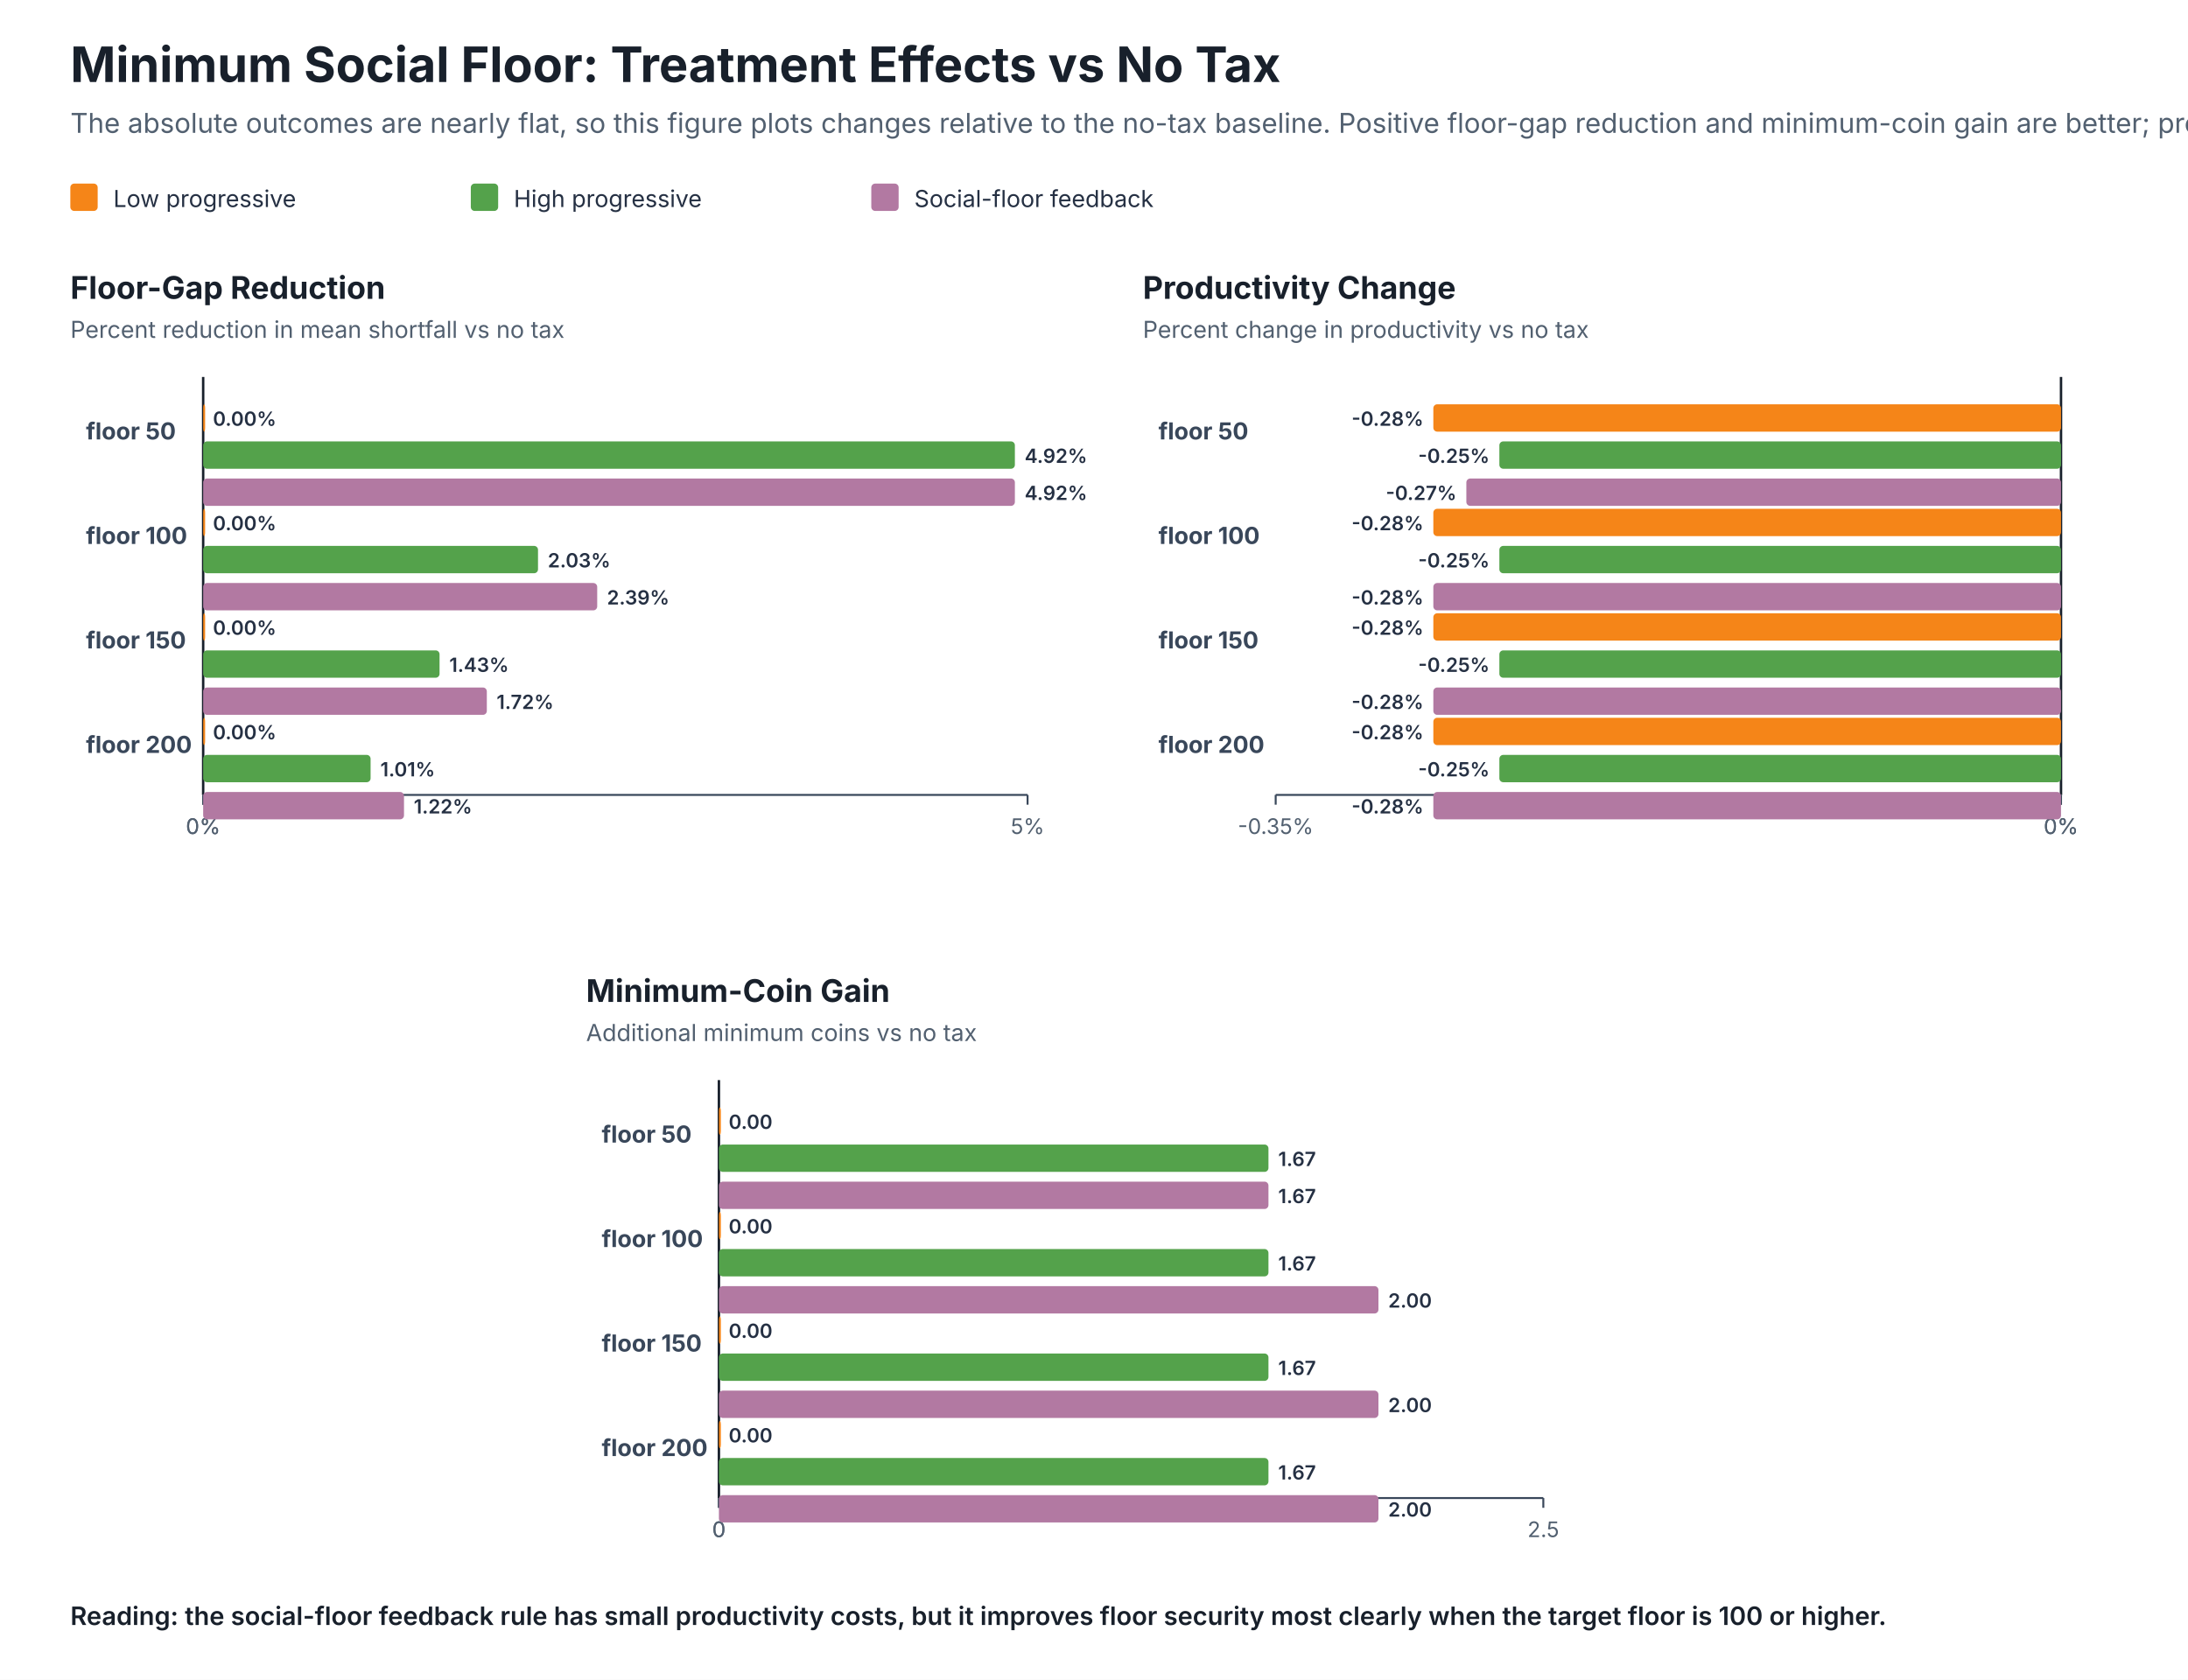
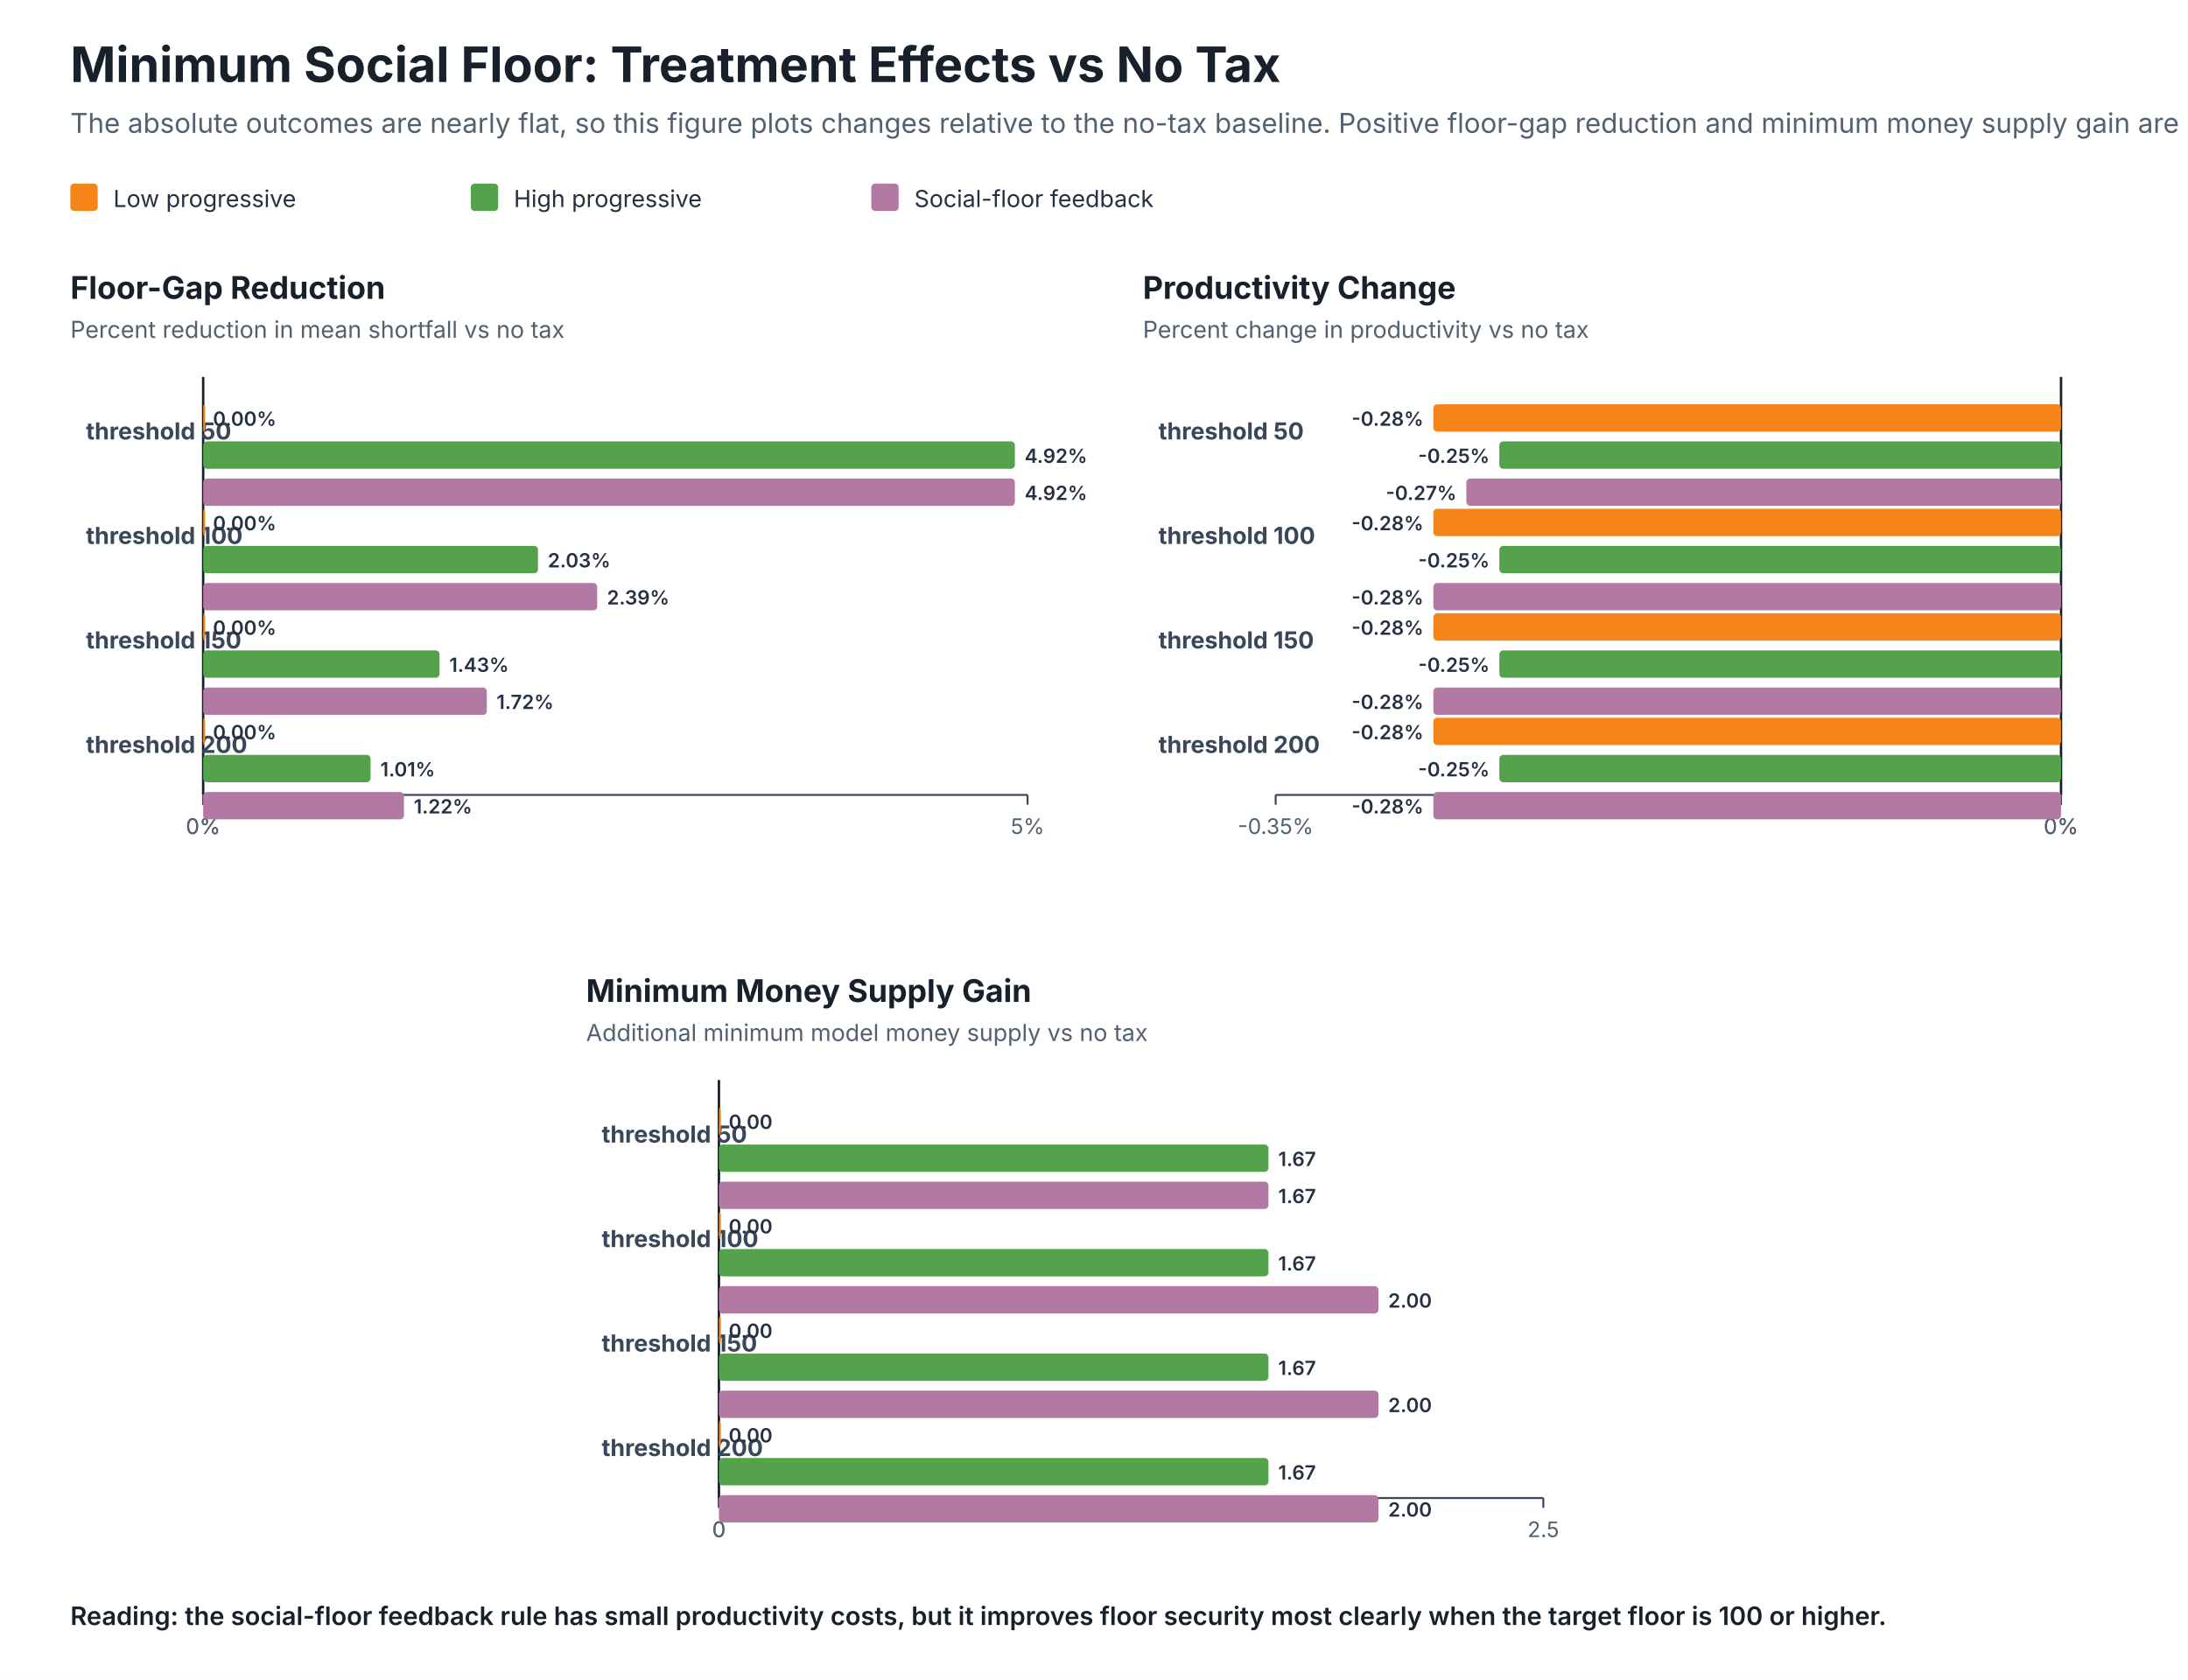
<svg xmlns="http://www.w3.org/2000/svg" width="1120" height="860" viewBox="0 0 1120 860" role="img" aria-label="Social floor treatment effects relative to no tax">
  <style>
  .title { font: 700 25px system-ui, -apple-system, BlinkMacSystemFont, "Segoe UI", sans-serif; fill: #18202b; }
  .subtitle { font: 400 14px system-ui, -apple-system, BlinkMacSystemFont, "Segoe UI", sans-serif; fill: #526070; }
  .panel-title { font: 700 16px system-ui, -apple-system, BlinkMacSystemFont, "Segoe UI", sans-serif; fill: #18202b; }
  .panel-subtitle { font: 400 12px system-ui, -apple-system, BlinkMacSystemFont, "Segoe UI", sans-serif; fill: #526070; }
  .legend { font: 12px system-ui, -apple-system, BlinkMacSystemFont, "Segoe UI", sans-serif; fill: #253043; }
  .floor-label { font: 700 12px system-ui, -apple-system, BlinkMacSystemFont, "Segoe UI", sans-serif; fill: #39475a; }
  .tick-label { font: 11px system-ui, -apple-system, BlinkMacSystemFont, "Segoe UI", sans-serif; fill: #526070; }
  .value-label { font: 600 10px system-ui, -apple-system, BlinkMacSystemFont, "Segoe UI", sans-serif; fill: #253043; }
  .axis { stroke: #39475a; stroke-width: 1; }
  .tick { stroke: #39475a; stroke-width: 1; }
  .zero { stroke: #18202b; stroke-width: 1.25; }
  .note { font: 600 13px system-ui, -apple-system, BlinkMacSystemFont, "Segoe UI", sans-serif; fill: #18202b; }
</style>
  <rect width="1120" height="860" fill="#ffffff" />
  <text x="36" y="42" class="title">Minimum Social Floor: Treatment Effects vs No Tax</text>
-   <text x="36" y="68" class="subtitle">The absolute outcomes are nearly flat, so this figure plots changes relative to the no-tax baseline. Positive floor-gap reduction and minimum-coin gain are better; productivity deltas are the cost.</text>
+   <text x="36" y="68" class="subtitle">The absolute outcomes are nearly flat, so this figure plots changes relative to the no-tax baseline. Positive floor-gap reduction and minimum money supply gain are better; productivity deltas are the cost.</text>
  <rect x="36" y="94" width="14" height="14" fill="#F58518" rx="2" />
  <text x="58" y="106" class="legend">Low progressive</text>
  <rect x="241" y="94" width="14" height="14" fill="#54A24B" rx="2" />
  <text x="263" y="106" class="legend">High progressive</text>
  <rect x="446" y="94" width="14" height="14" fill="#B279A2" rx="2" />
  <text x="468" y="106" class="legend">Social-floor feedback</text>
  <text x="36" y="153" class="panel-title">Floor-Gap Reduction</text>
  <text x="36" y="173" class="panel-subtitle">Percent reduction in mean shortfall vs no tax</text>
  <line x1="104" y1="407" x2="526" y2="407" class="axis" />
  <line x1="104.0" y1="193" x2="104.0" y2="407" class="zero" />
  <line x1="104.0" y1="407" x2="104.0" y2="412" class="tick" />
  <text x="104.0" y="427" class="tick-label" text-anchor="middle">0%</text>
  <line x1="104.0" y1="407" x2="104.0" y2="412" class="tick" />
  <text x="104.0" y="427" class="tick-label" text-anchor="middle">0%</text>
  <line x1="526.0" y1="407" x2="526.0" y2="412" class="tick" />
  <text x="526.0" y="427" class="tick-label" text-anchor="middle">5%</text>
-   <text x="44" y="225.0" class="floor-label">floor 50</text>
+   <text x="44" y="225.0" class="floor-label">threshold 50</text>
  <rect x="104.0" y="207.0" width="1.0" height="14" fill="#F58518" rx="2" />
  <text x="109.0" y="218.0" class="value-label" text-anchor="start">0.00%</text>
  <rect x="104.0" y="226.0" width="415.5" height="14" fill="#54A24B" rx="2" />
  <text x="524.5" y="237.0" class="value-label" text-anchor="start">4.92%</text>
  <rect x="104.0" y="245.0" width="415.5" height="14" fill="#B279A2" rx="2" />
  <text x="524.5" y="256.0" class="value-label" text-anchor="start">4.92%</text>
-   <text x="44" y="278.5" class="floor-label">floor 100</text>
+   <text x="44" y="278.5" class="floor-label">threshold 100</text>
  <rect x="104.0" y="260.5" width="1.0" height="14" fill="#F58518" rx="2" />
  <text x="109.0" y="271.5" class="value-label" text-anchor="start">0.00%</text>
  <rect x="104.0" y="279.5" width="171.4" height="14" fill="#54A24B" rx="2" />
  <text x="280.4" y="290.5" class="value-label" text-anchor="start">2.03%</text>
  <rect x="104.0" y="298.5" width="201.7" height="14" fill="#B279A2" rx="2" />
  <text x="310.7" y="309.5" class="value-label" text-anchor="start">2.39%</text>
-   <text x="44" y="332.0" class="floor-label">floor 150</text>
+   <text x="44" y="332.0" class="floor-label">threshold 150</text>
  <rect x="104.0" y="314.0" width="1.0" height="14" fill="#F58518" rx="2" />
  <text x="109.0" y="325.0" class="value-label" text-anchor="start">0.00%</text>
  <rect x="104.0" y="333.0" width="121.0" height="14" fill="#54A24B" rx="2" />
  <text x="230.0" y="344.0" class="value-label" text-anchor="start">1.43%</text>
  <rect x="104.0" y="352.0" width="145.2" height="14" fill="#B279A2" rx="2" />
  <text x="254.2" y="363.0" class="value-label" text-anchor="start">1.72%</text>
-   <text x="44" y="385.5" class="floor-label">floor 200</text>
+   <text x="44" y="385.5" class="floor-label">threshold 200</text>
  <rect x="104.0" y="367.5" width="1.0" height="14" fill="#F58518" rx="2" />
  <text x="109.0" y="378.5" class="value-label" text-anchor="start">0.00%</text>
  <rect x="104.0" y="386.5" width="85.7" height="14" fill="#54A24B" rx="2" />
  <text x="194.7" y="397.5" class="value-label" text-anchor="start">1.01%</text>
  <rect x="104.0" y="405.5" width="102.8" height="14" fill="#B279A2" rx="2" />
  <text x="211.8" y="416.5" class="value-label" text-anchor="start">1.22%</text>
  <text x="585" y="153" class="panel-title">Productivity Change</text>
  <text x="585" y="173" class="panel-subtitle">Percent change in productivity vs no tax</text>
  <line x1="653" y1="407" x2="1055" y2="407" class="axis" />
  <line x1="1055.0" y1="193" x2="1055.0" y2="407" class="zero" />
  <line x1="653.0" y1="407" x2="653.0" y2="412" class="tick" />
  <text x="653.0" y="427" class="tick-label" text-anchor="middle">-0.35%</text>
  <line x1="1055.0" y1="407" x2="1055.0" y2="412" class="tick" />
  <text x="1055.0" y="427" class="tick-label" text-anchor="middle">0%</text>
  <line x1="1055.0" y1="407" x2="1055.0" y2="412" class="tick" />
  <text x="1055.0" y="427" class="tick-label" text-anchor="middle">0%</text>
-   <text x="593" y="225.0" class="floor-label">floor 50</text>
+   <text x="593" y="225.0" class="floor-label">threshold 50</text>
  <rect x="733.7" y="207.0" width="321.3" height="14" fill="#F58518" rx="2" />
  <text x="728.7" y="218.0" class="value-label" text-anchor="end">-0.28%</text>
  <rect x="767.5" y="226.0" width="287.5" height="14" fill="#54A24B" rx="2" />
  <text x="762.5" y="237.0" class="value-label" text-anchor="end">-0.25%</text>
  <rect x="750.6" y="245.0" width="304.4" height="14" fill="#B279A2" rx="2" />
  <text x="745.6" y="256.0" class="value-label" text-anchor="end">-0.27%</text>
-   <text x="593" y="278.5" class="floor-label">floor 100</text>
+   <text x="593" y="278.5" class="floor-label">threshold 100</text>
  <rect x="733.7" y="260.5" width="321.3" height="14" fill="#F58518" rx="2" />
  <text x="728.7" y="271.5" class="value-label" text-anchor="end">-0.28%</text>
  <rect x="767.5" y="279.5" width="287.5" height="14" fill="#54A24B" rx="2" />
  <text x="762.5" y="290.5" class="value-label" text-anchor="end">-0.25%</text>
  <rect x="733.7" y="298.5" width="321.3" height="14" fill="#B279A2" rx="2" />
  <text x="728.7" y="309.5" class="value-label" text-anchor="end">-0.28%</text>
-   <text x="593" y="332.0" class="floor-label">floor 150</text>
+   <text x="593" y="332.0" class="floor-label">threshold 150</text>
  <rect x="733.7" y="314.0" width="321.3" height="14" fill="#F58518" rx="2" />
  <text x="728.7" y="325.0" class="value-label" text-anchor="end">-0.28%</text>
  <rect x="767.5" y="333.0" width="287.5" height="14" fill="#54A24B" rx="2" />
  <text x="762.5" y="344.0" class="value-label" text-anchor="end">-0.25%</text>
  <rect x="733.7" y="352.0" width="321.3" height="14" fill="#B279A2" rx="2" />
  <text x="728.7" y="363.0" class="value-label" text-anchor="end">-0.28%</text>
-   <text x="593" y="385.5" class="floor-label">floor 200</text>
+   <text x="593" y="385.5" class="floor-label">threshold 200</text>
  <rect x="733.7" y="367.5" width="321.3" height="14" fill="#F58518" rx="2" />
  <text x="728.7" y="378.5" class="value-label" text-anchor="end">-0.28%</text>
  <rect x="767.5" y="386.5" width="287.5" height="14" fill="#54A24B" rx="2" />
  <text x="762.5" y="397.5" class="value-label" text-anchor="end">-0.25%</text>
  <rect x="733.7" y="405.5" width="321.3" height="14" fill="#B279A2" rx="2" />
  <text x="728.7" y="416.5" class="value-label" text-anchor="end">-0.28%</text>
-   <text x="300" y="513" class="panel-title">Minimum-Coin Gain</text>
-   <text x="300" y="533" class="panel-subtitle">Additional minimum coins vs no tax</text>
+   <text x="300" y="513" class="panel-title">Minimum Money Supply Gain</text>
+   <text x="300" y="533" class="panel-subtitle">Additional minimum model money supply vs no tax</text>
  <line x1="368" y1="767" x2="790" y2="767" class="axis" />
  <line x1="368.0" y1="553" x2="368.0" y2="767" class="zero" />
  <line x1="368.0" y1="767" x2="368.0" y2="772" class="tick" />
  <text x="368.0" y="787" class="tick-label" text-anchor="middle">0</text>
  <line x1="368.0" y1="767" x2="368.0" y2="772" class="tick" />
  <text x="368.0" y="787" class="tick-label" text-anchor="middle">0</text>
  <line x1="790.0" y1="767" x2="790.0" y2="772" class="tick" />
  <text x="790.0" y="787" class="tick-label" text-anchor="middle">2.5</text>
-   <text x="308" y="585.0" class="floor-label">floor 50</text>
+   <text x="308" y="585.0" class="floor-label">threshold 50</text>
  <rect x="368.0" y="567.0" width="1.0" height="14" fill="#F58518" rx="2" />
  <text x="373.0" y="578.0" class="value-label" text-anchor="start">0.00</text>
  <rect x="368.0" y="586.0" width="281.3" height="14" fill="#54A24B" rx="2" />
  <text x="654.3" y="597.0" class="value-label" text-anchor="start">1.67</text>
  <rect x="368.0" y="605.0" width="281.3" height="14" fill="#B279A2" rx="2" />
  <text x="654.3" y="616.0" class="value-label" text-anchor="start">1.67</text>
-   <text x="308" y="638.5" class="floor-label">floor 100</text>
+   <text x="308" y="638.5" class="floor-label">threshold 100</text>
  <rect x="368.0" y="620.5" width="1.0" height="14" fill="#F58518" rx="2" />
  <text x="373.0" y="631.5" class="value-label" text-anchor="start">0.00</text>
  <rect x="368.0" y="639.5" width="281.3" height="14" fill="#54A24B" rx="2" />
  <text x="654.3" y="650.5" class="value-label" text-anchor="start">1.67</text>
  <rect x="368.0" y="658.5" width="337.6" height="14" fill="#B279A2" rx="2" />
  <text x="710.6" y="669.5" class="value-label" text-anchor="start">2.00</text>
-   <text x="308" y="692.0" class="floor-label">floor 150</text>
+   <text x="308" y="692.0" class="floor-label">threshold 150</text>
  <rect x="368.0" y="674.0" width="1.0" height="14" fill="#F58518" rx="2" />
  <text x="373.0" y="685.0" class="value-label" text-anchor="start">0.00</text>
  <rect x="368.0" y="693.0" width="281.3" height="14" fill="#54A24B" rx="2" />
  <text x="654.3" y="704.0" class="value-label" text-anchor="start">1.67</text>
  <rect x="368.0" y="712.0" width="337.6" height="14" fill="#B279A2" rx="2" />
  <text x="710.6" y="723.0" class="value-label" text-anchor="start">2.00</text>
-   <text x="308" y="745.5" class="floor-label">floor 200</text>
+   <text x="308" y="745.5" class="floor-label">threshold 200</text>
  <rect x="368.0" y="727.5" width="1.0" height="14" fill="#F58518" rx="2" />
  <text x="373.0" y="738.5" class="value-label" text-anchor="start">0.00</text>
  <rect x="368.0" y="746.5" width="281.3" height="14" fill="#54A24B" rx="2" />
  <text x="654.3" y="757.5" class="value-label" text-anchor="start">1.67</text>
  <rect x="368.0" y="765.5" width="337.6" height="14" fill="#B279A2" rx="2" />
  <text x="710.6" y="776.5" class="value-label" text-anchor="start">2.00</text>
  <text x="36" y="832" class="note">Reading: the social-floor feedback rule has small productivity costs, but it improves floor security most clearly when the target floor is 100 or higher.</text>
</svg>
